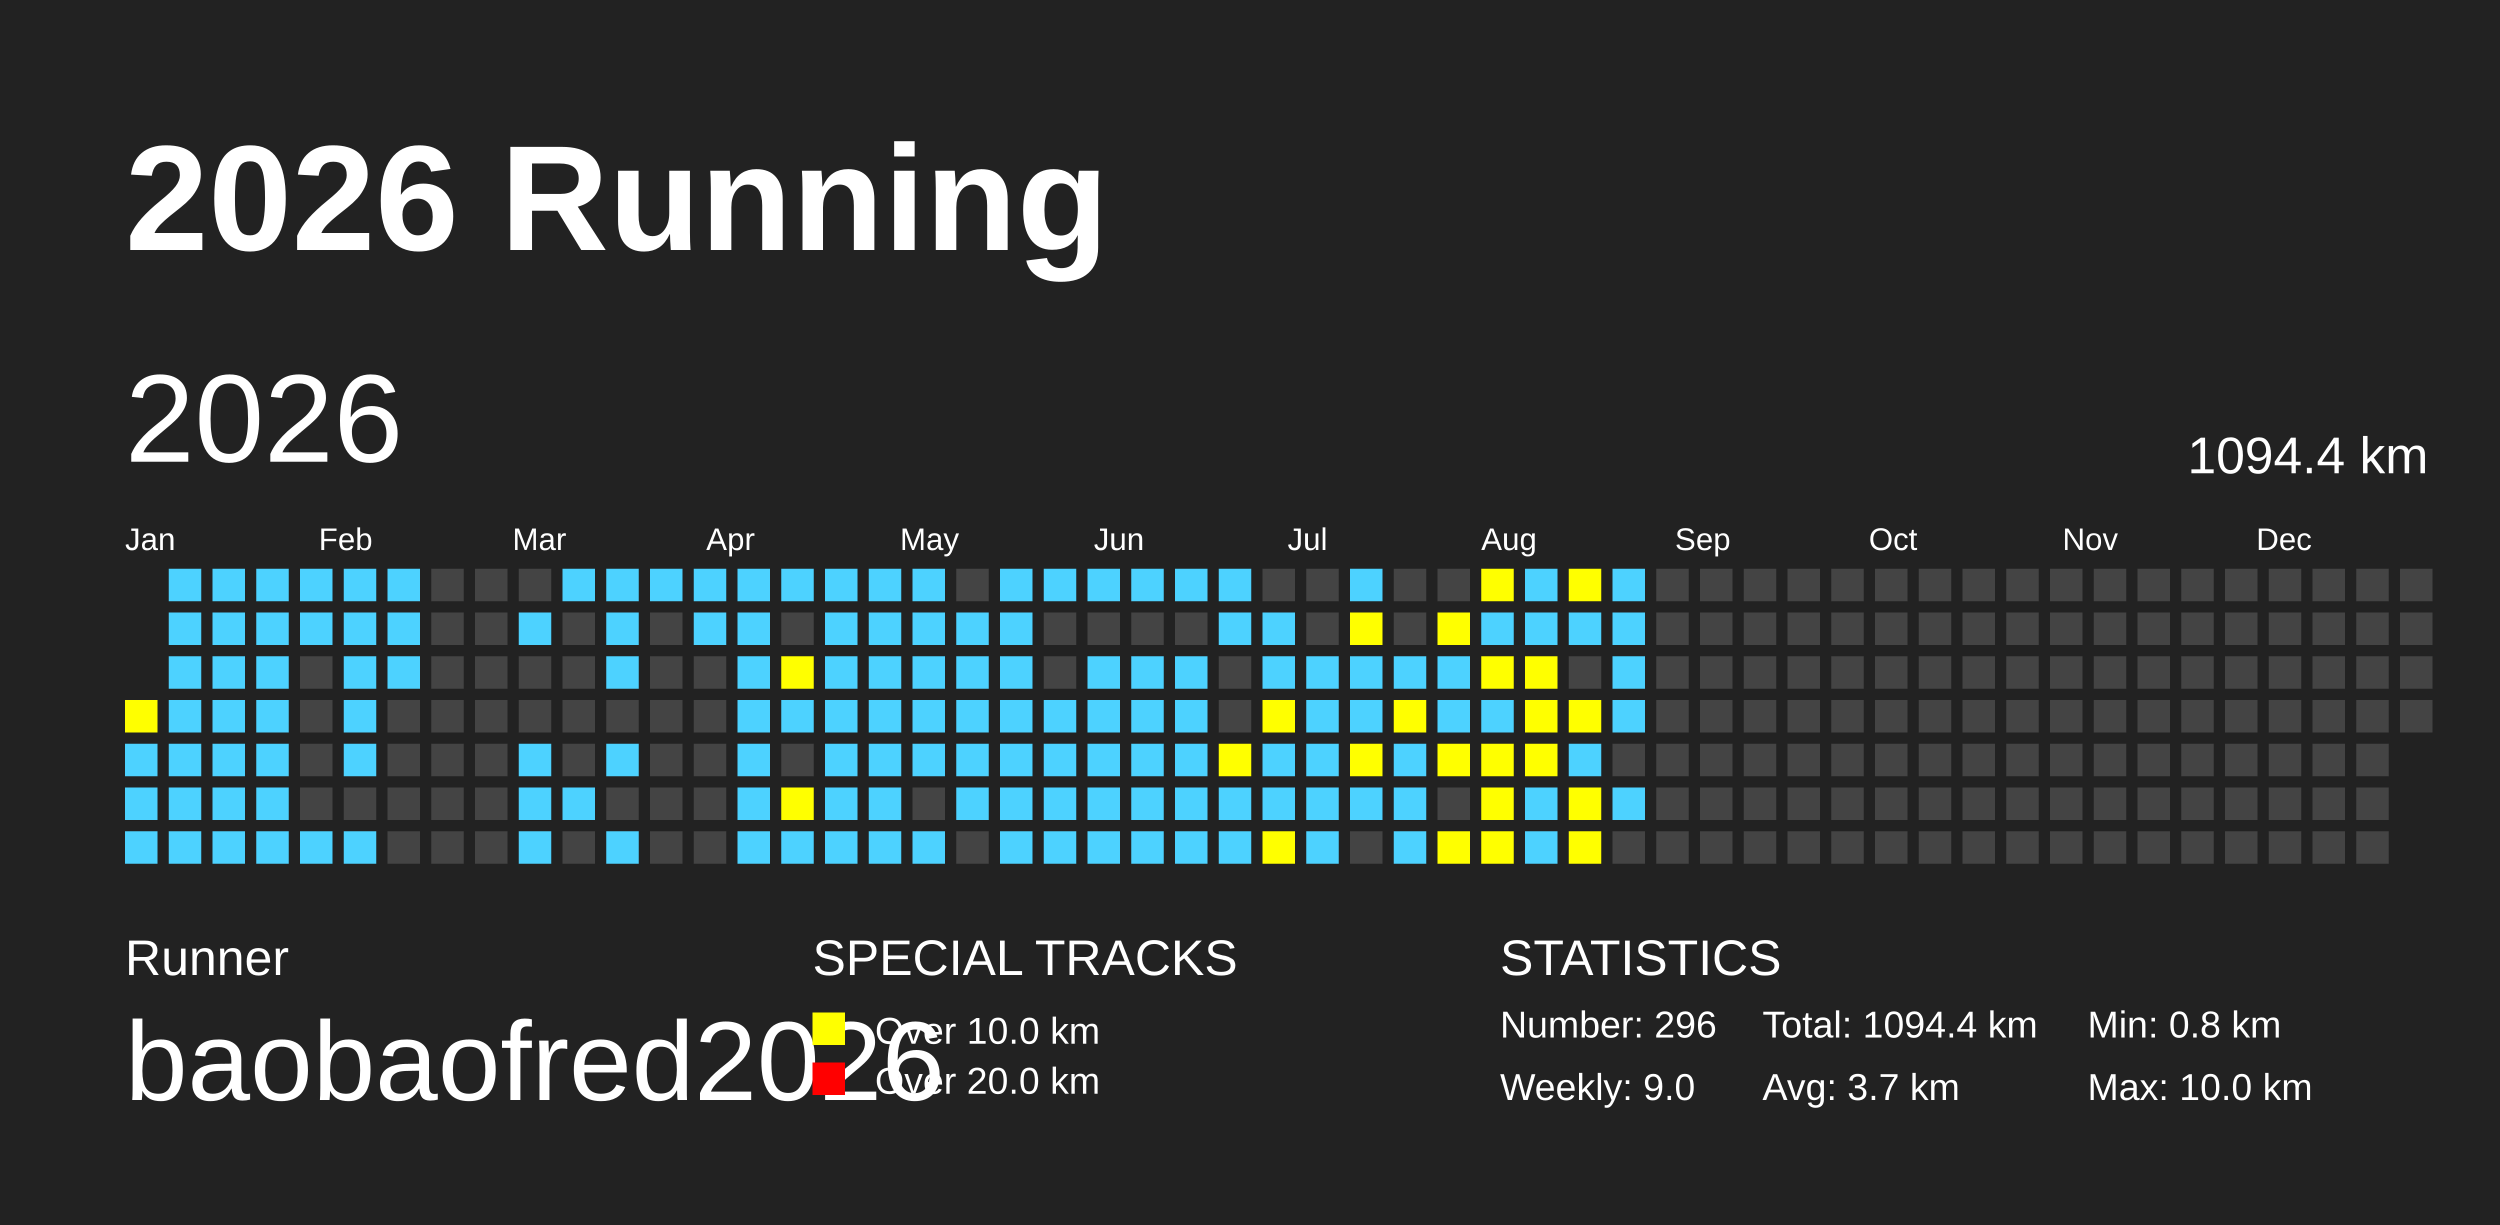
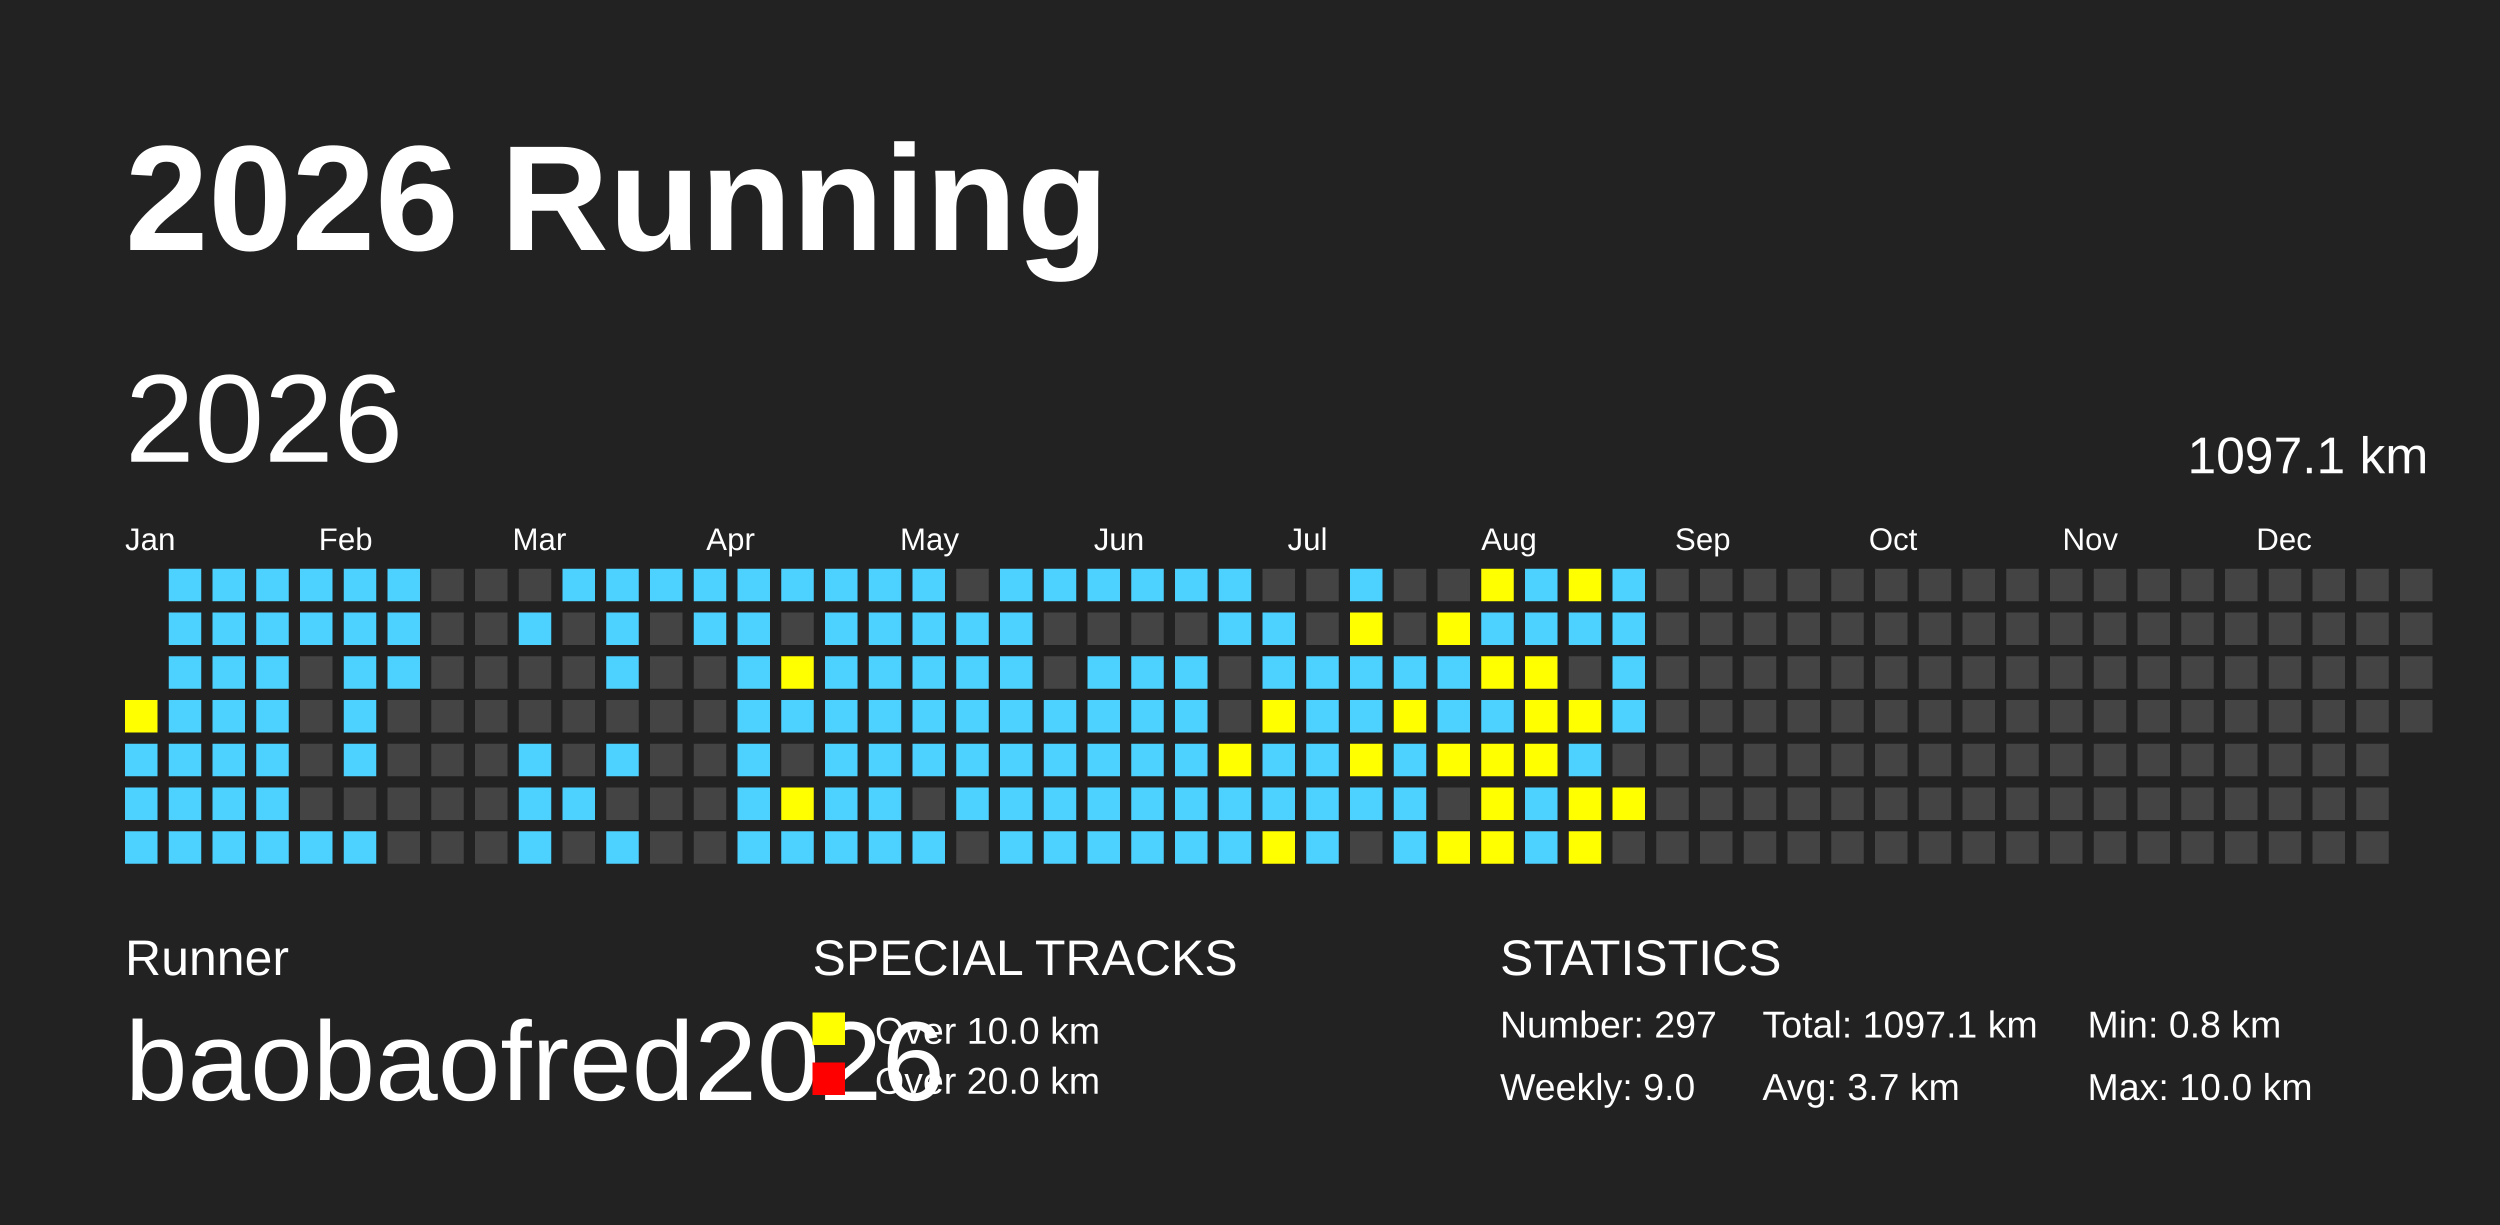
<svg xmlns="http://www.w3.org/2000/svg" baseProfile="full" height="98mm" version="1.1" viewBox="0,0,200,98" width="200mm">
  <defs />
  <rect fill="#222222" height="98" width="200" x="0" y="0" />
  <text fill="#FFFFFF" style="font-size:12px; font-family:Arial; font-weight:bold;" x="10" y="20">2026 Running</text>
  <text fill="#FFFFFF" style="font-size:4px; font-family:Arial" x="10" y="78">Runner</text>
  <text fill="#FFFFFF" style="font-size:9px; font-family:Arial" x="10" y="88">baobaofred2026</text>
  <text fill="#FFFFFF" style="font-size:4px; font-family:Arial" x="65" y="78">SPECIAL TRACKS</text>
  <rect fill="yellow" height="2.6" width="2.6" x="65" y="81" />
  <text fill="#FFFFFF" style="font-size:3px; font-family:Arial" x="70" y="83.5">Over 10.0 km</text>
  <rect fill="red" height="2.6" width="2.6" x="65" y="85" />
  <text fill="#FFFFFF" style="font-size:3px; font-family:Arial" x="70" y="87.5">Over 20.0 km</text>
  <text fill="#FFFFFF" style="font-size:4px; font-family:Arial" x="120" y="78">STATISTICS</text>
-   <text fill="#FFFFFF" style="font-size:3px; font-family:Arial" x="120" y="83">Number: 296</text>
+   <text fill="#FFFFFF" style="font-size:3px; font-family:Arial" x="120" y="83">Number: 297</text>
  <text fill="#FFFFFF" style="font-size:3px; font-family:Arial" x="120" y="88">Weekly: 9.0</text>
-   <text fill="#FFFFFF" style="font-size:3px; font-family:Arial" x="141" y="83">Total: 1094.4 km</text>
+   <text fill="#FFFFFF" style="font-size:3px; font-family:Arial" x="141" y="83">Total: 1097.1 km</text>
  <text fill="#FFFFFF" style="font-size:3px; font-family:Arial" x="141" y="88">Avg: 3.7 km</text>
  <text fill="#FFFFFF" style="font-size:3px; font-family:Arial" x="167" y="83">Min: 0.8 km</text>
  <text fill="#FFFFFF" style="font-size:3px; font-family:Arial" x="167" y="88">Max: 10.0 km</text>
  <text dominant-baseline="hanging" fill="#FFFFFF" style="font-size:10.0px; font-family:Arial;" x="10" y="30">2026</text>
-   <text dominant-baseline="hanging" fill="#FFFFFF" style="font-size:4.125px; font-family:Arial;" x="175" y="35">1094.4 km</text>
+   <text dominant-baseline="hanging" fill="#FFFFFF" style="font-size:4.125px; font-family:Arial;" x="175" y="35">1097.1 km</text>
  <text fill="#FFFFFF" style="font-size:2.5px; font-family:Arial" x="10.0" y="44">Jan</text>
  <text fill="#FFFFFF" style="font-size:2.5px; font-family:Arial" x="25.5" y="44">Feb</text>
  <text fill="#FFFFFF" style="font-size:2.5px; font-family:Arial" x="41.0" y="44">Mar</text>
  <text fill="#FFFFFF" style="font-size:2.5px; font-family:Arial" x="56.5" y="44">Apr</text>
  <text fill="#FFFFFF" style="font-size:2.5px; font-family:Arial" x="72.0" y="44">May</text>
  <text fill="#FFFFFF" style="font-size:2.5px; font-family:Arial" x="87.5" y="44">Jun</text>
  <text fill="#FFFFFF" style="font-size:2.5px; font-family:Arial" x="103.0" y="44">Jul</text>
  <text fill="#FFFFFF" style="font-size:2.5px; font-family:Arial" x="118.5" y="44">Aug</text>
  <text fill="#FFFFFF" style="font-size:2.5px; font-family:Arial" x="134.0" y="44">Sep</text>
  <text fill="#FFFFFF" style="font-size:2.5px; font-family:Arial" x="149.5" y="44">Oct</text>
  <text fill="#FFFFFF" style="font-size:2.5px; font-family:Arial" x="165.0" y="44">Nov</text>
  <text fill="#FFFFFF" style="font-size:2.5px; font-family:Arial" x="180.5" y="44">Dec</text>
  <rect fill="yellow" height="2.6" width="2.6" x="10.0" y="56.0" />
  <rect fill="#4DD2FF" height="2.6" width="2.6" x="10.0" y="59.5" />
  <rect fill="#4DD2FF" height="2.6" width="2.6" x="10.0" y="63.0" />
  <rect fill="#4DD2FF" height="2.6" width="2.6" x="10.0" y="66.5" />
  <rect fill="#4DD2FF" height="2.6" width="2.6" x="13.5" y="45.5" />
  <rect fill="#4DD2FF" height="2.6" width="2.6" x="13.5" y="49.0" />
  <rect fill="#4DD2FF" height="2.6" width="2.6" x="13.5" y="52.5" />
  <rect fill="#4DD2FF" height="2.6" width="2.6" x="13.5" y="56.0" />
  <rect fill="#4DD2FF" height="2.6" width="2.6" x="13.5" y="59.5" />
  <rect fill="#4DD2FF" height="2.6" width="2.6" x="13.5" y="63.0" />
  <rect fill="#4DD2FF" height="2.6" width="2.6" x="13.5" y="66.5" />
  <rect fill="#4DD2FF" height="2.6" width="2.6" x="17.0" y="45.5" />
  <rect fill="#4DD2FF" height="2.6" width="2.6" x="17.0" y="49.0" />
  <rect fill="#4DD2FF" height="2.6" width="2.6" x="17.0" y="52.5" />
  <rect fill="#4DD2FF" height="2.6" width="2.6" x="17.0" y="56.0" />
  <rect fill="#4DD2FF" height="2.6" width="2.6" x="17.0" y="59.5" />
  <rect fill="#4DD2FF" height="2.6" width="2.6" x="17.0" y="63.0" />
  <rect fill="#4DD2FF" height="2.6" width="2.6" x="17.0" y="66.5" />
  <rect fill="#4DD2FF" height="2.6" width="2.6" x="20.5" y="45.5" />
  <rect fill="#4DD2FF" height="2.6" width="2.6" x="20.5" y="49.0" />
  <rect fill="#4DD2FF" height="2.6" width="2.6" x="20.5" y="52.5" />
  <rect fill="#4DD2FF" height="2.6" width="2.6" x="20.5" y="56.0" />
  <rect fill="#4DD2FF" height="2.6" width="2.6" x="20.5" y="59.5" />
  <rect fill="#4DD2FF" height="2.6" width="2.6" x="20.5" y="63.0" />
  <rect fill="#4DD2FF" height="2.6" width="2.6" x="20.5" y="66.5" />
  <rect fill="#4DD2FF" height="2.6" width="2.6" x="24.0" y="45.5" />
  <rect fill="#4DD2FF" height="2.6" width="2.6" x="24.0" y="49.0" />
  <rect fill="#444444" height="2.6" width="2.6" x="24.0" y="52.5" />
  <rect fill="#444444" height="2.6" width="2.6" x="24.0" y="56.0" />
  <rect fill="#444444" height="2.6" width="2.6" x="24.0" y="59.5" />
  <rect fill="#444444" height="2.6" width="2.6" x="24.0" y="63.0" />
  <rect fill="#4DD2FF" height="2.6" width="2.6" x="24.0" y="66.5" />
  <rect fill="#4DD2FF" height="2.6" width="2.6" x="27.5" y="45.5" />
  <rect fill="#4DD2FF" height="2.6" width="2.6" x="27.5" y="49.0" />
  <rect fill="#4DD2FF" height="2.6" width="2.6" x="27.5" y="52.5" />
  <rect fill="#4DD2FF" height="2.6" width="2.6" x="27.5" y="56.0" />
  <rect fill="#4DD2FF" height="2.6" width="2.6" x="27.5" y="59.5" />
  <rect fill="#444444" height="2.6" width="2.6" x="27.5" y="63.0" />
  <rect fill="#4DD2FF" height="2.6" width="2.6" x="27.5" y="66.5" />
  <rect fill="#4DD2FF" height="2.6" width="2.6" x="31.0" y="45.5" />
  <rect fill="#4DD2FF" height="2.6" width="2.6" x="31.0" y="49.0" />
  <rect fill="#4DD2FF" height="2.6" width="2.6" x="31.0" y="52.5" />
  <rect fill="#444444" height="2.6" width="2.6" x="31.0" y="56.0" />
  <rect fill="#444444" height="2.6" width="2.6" x="31.0" y="59.5" />
  <rect fill="#444444" height="2.6" width="2.6" x="31.0" y="63.0" />
  <rect fill="#444444" height="2.6" width="2.6" x="31.0" y="66.5" />
  <rect fill="#444444" height="2.6" width="2.6" x="34.5" y="45.5" />
  <rect fill="#444444" height="2.6" width="2.6" x="34.5" y="49.0" />
  <rect fill="#444444" height="2.6" width="2.6" x="34.5" y="52.5" />
  <rect fill="#444444" height="2.6" width="2.6" x="34.5" y="56.0" />
  <rect fill="#444444" height="2.6" width="2.6" x="34.5" y="59.5" />
  <rect fill="#444444" height="2.6" width="2.6" x="34.5" y="63.0" />
  <rect fill="#444444" height="2.6" width="2.6" x="34.5" y="66.5" />
  <rect fill="#444444" height="2.6" width="2.6" x="38.0" y="45.5" />
  <rect fill="#444444" height="2.6" width="2.6" x="38.0" y="49.0" />
  <rect fill="#444444" height="2.6" width="2.6" x="38.0" y="52.5" />
  <rect fill="#444444" height="2.6" width="2.6" x="38.0" y="56.0" />
  <rect fill="#444444" height="2.6" width="2.6" x="38.0" y="59.5" />
  <rect fill="#444444" height="2.6" width="2.6" x="38.0" y="63.0" />
  <rect fill="#444444" height="2.6" width="2.6" x="38.0" y="66.5" />
  <rect fill="#444444" height="2.6" width="2.6" x="41.5" y="45.5" />
  <rect fill="#4DD2FF" height="2.6" width="2.6" x="41.5" y="49.0" />
  <rect fill="#444444" height="2.6" width="2.6" x="41.5" y="52.5" />
  <rect fill="#444444" height="2.6" width="2.6" x="41.5" y="56.0" />
  <rect fill="#4DD2FF" height="2.6" width="2.6" x="41.5" y="59.5" />
  <rect fill="#4DD2FF" height="2.6" width="2.6" x="41.5" y="63.0" />
  <rect fill="#4DD2FF" height="2.6" width="2.6" x="41.5" y="66.5" />
  <rect fill="#4DD2FF" height="2.6" width="2.6" x="45.0" y="45.5" />
  <rect fill="#444444" height="2.6" width="2.6" x="45.0" y="49.0" />
  <rect fill="#444444" height="2.6" width="2.6" x="45.0" y="52.5" />
  <rect fill="#444444" height="2.6" width="2.6" x="45.0" y="56.0" />
  <rect fill="#444444" height="2.6" width="2.6" x="45.0" y="59.5" />
  <rect fill="#4DD2FF" height="2.6" width="2.6" x="45.0" y="63.0" />
  <rect fill="#444444" height="2.6" width="2.6" x="45.0" y="66.5" />
  <rect fill="#4DD2FF" height="2.6" width="2.6" x="48.5" y="45.5" />
  <rect fill="#4DD2FF" height="2.6" width="2.6" x="48.5" y="49.0" />
  <rect fill="#4DD2FF" height="2.6" width="2.6" x="48.5" y="52.5" />
  <rect fill="#444444" height="2.6" width="2.6" x="48.5" y="56.0" />
  <rect fill="#4DD2FF" height="2.6" width="2.6" x="48.5" y="59.5" />
  <rect fill="#444444" height="2.6" width="2.6" x="48.5" y="63.0" />
  <rect fill="#4DD2FF" height="2.6" width="2.6" x="48.5" y="66.5" />
  <rect fill="#4DD2FF" height="2.6" width="2.6" x="52.0" y="45.5" />
  <rect fill="#444444" height="2.6" width="2.6" x="52.0" y="49.0" />
  <rect fill="#444444" height="2.6" width="2.6" x="52.0" y="52.5" />
  <rect fill="#444444" height="2.6" width="2.6" x="52.0" y="56.0" />
  <rect fill="#444444" height="2.6" width="2.6" x="52.0" y="59.5" />
  <rect fill="#444444" height="2.6" width="2.6" x="52.0" y="63.0" />
  <rect fill="#444444" height="2.6" width="2.6" x="52.0" y="66.5" />
  <rect fill="#4DD2FF" height="2.6" width="2.6" x="55.5" y="45.5" />
  <rect fill="#4DD2FF" height="2.6" width="2.6" x="55.5" y="49.0" />
  <rect fill="#444444" height="2.6" width="2.6" x="55.5" y="52.5" />
  <rect fill="#444444" height="2.6" width="2.6" x="55.5" y="56.0" />
  <rect fill="#444444" height="2.6" width="2.6" x="55.5" y="59.5" />
  <rect fill="#444444" height="2.6" width="2.6" x="55.5" y="63.0" />
  <rect fill="#444444" height="2.6" width="2.6" x="55.5" y="66.5" />
  <rect fill="#4DD2FF" height="2.6" width="2.6" x="59.0" y="45.5" />
  <rect fill="#4DD2FF" height="2.6" width="2.6" x="59.0" y="49.0" />
  <rect fill="#4DD2FF" height="2.6" width="2.6" x="59.0" y="52.5" />
  <rect fill="#4DD2FF" height="2.6" width="2.6" x="59.0" y="56.0" />
  <rect fill="#4DD2FF" height="2.6" width="2.6" x="59.0" y="59.5" />
  <rect fill="#4DD2FF" height="2.6" width="2.6" x="59.0" y="63.0" />
  <rect fill="#4DD2FF" height="2.6" width="2.6" x="59.0" y="66.5" />
  <rect fill="#4DD2FF" height="2.6" width="2.6" x="62.5" y="45.5" />
  <rect fill="#444444" height="2.6" width="2.6" x="62.5" y="49.0" />
  <rect fill="yellow" height="2.6" width="2.6" x="62.5" y="52.5" />
  <rect fill="#4DD2FF" height="2.6" width="2.6" x="62.5" y="56.0" />
  <rect fill="#444444" height="2.6" width="2.6" x="62.5" y="59.5" />
  <rect fill="yellow" height="2.6" width="2.6" x="62.5" y="63.0" />
  <rect fill="#4DD2FF" height="2.6" width="2.6" x="62.5" y="66.5" />
  <rect fill="#4DD2FF" height="2.6" width="2.6" x="66.0" y="45.5" />
  <rect fill="#4DD2FF" height="2.6" width="2.6" x="66.0" y="49.0" />
  <rect fill="#4DD2FF" height="2.6" width="2.6" x="66.0" y="52.5" />
  <rect fill="#4DD2FF" height="2.6" width="2.6" x="66.0" y="56.0" />
  <rect fill="#4DD2FF" height="2.6" width="2.6" x="66.0" y="59.5" />
  <rect fill="#4DD2FF" height="2.6" width="2.6" x="66.0" y="63.0" />
  <rect fill="#4DD2FF" height="2.6" width="2.6" x="66.0" y="66.5" />
  <rect fill="#4DD2FF" height="2.6" width="2.6" x="69.5" y="45.5" />
  <rect fill="#4DD2FF" height="2.6" width="2.6" x="69.5" y="49.0" />
  <rect fill="#4DD2FF" height="2.6" width="2.6" x="69.5" y="52.5" />
  <rect fill="#4DD2FF" height="2.6" width="2.6" x="69.5" y="56.0" />
  <rect fill="#4DD2FF" height="2.6" width="2.6" x="69.5" y="59.5" />
  <rect fill="#4DD2FF" height="2.6" width="2.6" x="69.5" y="63.0" />
  <rect fill="#4DD2FF" height="2.6" width="2.6" x="69.5" y="66.5" />
  <rect fill="#4DD2FF" height="2.6" width="2.6" x="73.0" y="45.5" />
  <rect fill="#4DD2FF" height="2.6" width="2.6" x="73.0" y="49.0" />
  <rect fill="#4DD2FF" height="2.6" width="2.6" x="73.0" y="52.5" />
  <rect fill="#4DD2FF" height="2.6" width="2.6" x="73.0" y="56.0" />
  <rect fill="#4DD2FF" height="2.6" width="2.6" x="73.0" y="59.5" />
  <rect fill="#444444" height="2.6" width="2.6" x="73.0" y="63.0" />
  <rect fill="#4DD2FF" height="2.6" width="2.6" x="73.0" y="66.5" />
  <rect fill="#444444" height="2.6" width="2.6" x="76.5" y="45.5" />
  <rect fill="#4DD2FF" height="2.6" width="2.6" x="76.5" y="49.0" />
  <rect fill="#4DD2FF" height="2.6" width="2.6" x="76.5" y="52.5" />
  <rect fill="#4DD2FF" height="2.6" width="2.6" x="76.5" y="56.0" />
  <rect fill="#4DD2FF" height="2.6" width="2.6" x="76.5" y="59.5" />
  <rect fill="#4DD2FF" height="2.6" width="2.6" x="76.5" y="63.0" />
  <rect fill="#444444" height="2.6" width="2.6" x="76.5" y="66.5" />
  <rect fill="#4DD2FF" height="2.6" width="2.6" x="80.0" y="45.5" />
  <rect fill="#4DD2FF" height="2.6" width="2.6" x="80.0" y="49.0" />
  <rect fill="#4DD2FF" height="2.6" width="2.6" x="80.0" y="52.5" />
  <rect fill="#4DD2FF" height="2.6" width="2.6" x="80.0" y="56.0" />
  <rect fill="#4DD2FF" height="2.6" width="2.6" x="80.0" y="59.5" />
  <rect fill="#4DD2FF" height="2.6" width="2.6" x="80.0" y="63.0" />
  <rect fill="#4DD2FF" height="2.6" width="2.6" x="80.0" y="66.5" />
  <rect fill="#4DD2FF" height="2.6" width="2.6" x="83.5" y="45.5" />
  <rect fill="#444444" height="2.6" width="2.6" x="83.5" y="49.0" />
  <rect fill="#444444" height="2.6" width="2.6" x="83.5" y="52.5" />
  <rect fill="#4DD2FF" height="2.6" width="2.6" x="83.5" y="56.0" />
  <rect fill="#4DD2FF" height="2.6" width="2.6" x="83.5" y="59.5" />
  <rect fill="#4DD2FF" height="2.6" width="2.6" x="83.5" y="63.0" />
  <rect fill="#4DD2FF" height="2.6" width="2.6" x="83.5" y="66.5" />
  <rect fill="#4DD2FF" height="2.6" width="2.6" x="87.0" y="45.5" />
  <rect fill="#444444" height="2.6" width="2.6" x="87.0" y="49.0" />
  <rect fill="#4DD2FF" height="2.6" width="2.6" x="87.0" y="52.5" />
  <rect fill="#4DD2FF" height="2.6" width="2.6" x="87.0" y="56.0" />
  <rect fill="#4DD2FF" height="2.6" width="2.6" x="87.0" y="59.5" />
  <rect fill="#4DD2FF" height="2.6" width="2.6" x="87.0" y="63.0" />
  <rect fill="#4DD2FF" height="2.6" width="2.6" x="87.0" y="66.5" />
  <rect fill="#4DD2FF" height="2.6" width="2.6" x="90.5" y="45.5" />
  <rect fill="#444444" height="2.6" width="2.6" x="90.5" y="49.0" />
  <rect fill="#4DD2FF" height="2.6" width="2.6" x="90.5" y="52.5" />
  <rect fill="#4DD2FF" height="2.6" width="2.6" x="90.5" y="56.0" />
  <rect fill="#4DD2FF" height="2.6" width="2.6" x="90.5" y="59.5" />
  <rect fill="#4DD2FF" height="2.6" width="2.6" x="90.5" y="63.0" />
  <rect fill="#4DD2FF" height="2.6" width="2.6" x="90.5" y="66.5" />
  <rect fill="#4DD2FF" height="2.6" width="2.6" x="94.0" y="45.5" />
  <rect fill="#444444" height="2.6" width="2.6" x="94.0" y="49.0" />
  <rect fill="#4DD2FF" height="2.6" width="2.6" x="94.0" y="52.5" />
  <rect fill="#4DD2FF" height="2.6" width="2.6" x="94.0" y="56.0" />
  <rect fill="#4DD2FF" height="2.6" width="2.6" x="94.0" y="59.5" />
  <rect fill="#4DD2FF" height="2.6" width="2.6" x="94.0" y="63.0" />
  <rect fill="#4DD2FF" height="2.6" width="2.6" x="94.0" y="66.5" />
  <rect fill="#4DD2FF" height="2.6" width="2.6" x="97.5" y="45.5" />
  <rect fill="#4DD2FF" height="2.6" width="2.6" x="97.5" y="49.0" />
  <rect fill="#444444" height="2.6" width="2.6" x="97.5" y="52.5" />
  <rect fill="#444444" height="2.6" width="2.6" x="97.5" y="56.0" />
  <rect fill="yellow" height="2.6" width="2.6" x="97.5" y="59.5" />
  <rect fill="#4DD2FF" height="2.6" width="2.6" x="97.5" y="63.0" />
  <rect fill="#4DD2FF" height="2.6" width="2.6" x="97.5" y="66.5" />
  <rect fill="#444444" height="2.6" width="2.6" x="101.0" y="45.5" />
  <rect fill="#4DD2FF" height="2.6" width="2.6" x="101.0" y="49.0" />
  <rect fill="#4DD2FF" height="2.6" width="2.6" x="101.0" y="52.5" />
  <rect fill="yellow" height="2.6" width="2.6" x="101.0" y="56.0" />
  <rect fill="#4DD2FF" height="2.6" width="2.6" x="101.0" y="59.5" />
  <rect fill="#4DD2FF" height="2.6" width="2.6" x="101.0" y="63.0" />
  <rect fill="yellow" height="2.6" width="2.6" x="101.0" y="66.5" />
  <rect fill="#444444" height="2.6" width="2.6" x="104.5" y="45.5" />
  <rect fill="#444444" height="2.6" width="2.6" x="104.5" y="49.0" />
  <rect fill="#4DD2FF" height="2.6" width="2.6" x="104.5" y="52.5" />
  <rect fill="#4DD2FF" height="2.6" width="2.6" x="104.5" y="56.0" />
  <rect fill="#4DD2FF" height="2.6" width="2.6" x="104.5" y="59.5" />
  <rect fill="#4DD2FF" height="2.6" width="2.6" x="104.5" y="63.0" />
  <rect fill="#4DD2FF" height="2.6" width="2.6" x="104.5" y="66.5" />
  <rect fill="#4DD2FF" height="2.6" width="2.6" x="108.0" y="45.5" />
  <rect fill="yellow" height="2.6" width="2.6" x="108.0" y="49.0" />
  <rect fill="#4DD2FF" height="2.6" width="2.6" x="108.0" y="52.5" />
  <rect fill="#4DD2FF" height="2.6" width="2.6" x="108.0" y="56.0" />
  <rect fill="yellow" height="2.6" width="2.6" x="108.0" y="59.5" />
  <rect fill="#4DD2FF" height="2.6" width="2.6" x="108.0" y="63.0" />
  <rect fill="#444444" height="2.6" width="2.6" x="108.0" y="66.5" />
  <rect fill="#444444" height="2.6" width="2.6" x="111.5" y="45.5" />
  <rect fill="#444444" height="2.6" width="2.6" x="111.5" y="49.0" />
  <rect fill="#4DD2FF" height="2.6" width="2.6" x="111.5" y="52.5" />
  <rect fill="yellow" height="2.6" width="2.6" x="111.5" y="56.0" />
  <rect fill="#4DD2FF" height="2.6" width="2.6" x="111.5" y="59.5" />
  <rect fill="#4DD2FF" height="2.6" width="2.6" x="111.5" y="63.0" />
  <rect fill="#4DD2FF" height="2.6" width="2.6" x="111.5" y="66.5" />
  <rect fill="#444444" height="2.6" width="2.6" x="115.0" y="45.5" />
  <rect fill="yellow" height="2.6" width="2.6" x="115.0" y="49.0" />
  <rect fill="#4DD2FF" height="2.6" width="2.6" x="115.0" y="52.5" />
  <rect fill="#4DD2FF" height="2.6" width="2.6" x="115.0" y="56.0" />
  <rect fill="yellow" height="2.6" width="2.6" x="115.0" y="59.5" />
  <rect fill="#444444" height="2.6" width="2.6" x="115.0" y="63.0" />
  <rect fill="yellow" height="2.6" width="2.6" x="115.0" y="66.5" />
  <rect fill="yellow" height="2.6" width="2.6" x="118.5" y="45.5" />
  <rect fill="#4DD2FF" height="2.6" width="2.6" x="118.5" y="49.0" />
  <rect fill="yellow" height="2.6" width="2.6" x="118.5" y="52.5" />
  <rect fill="#4DD2FF" height="2.6" width="2.6" x="118.5" y="56.0" />
  <rect fill="yellow" height="2.6" width="2.6" x="118.5" y="59.5" />
  <rect fill="yellow" height="2.6" width="2.6" x="118.5" y="63.0" />
  <rect fill="yellow" height="2.6" width="2.6" x="118.5" y="66.5" />
  <rect fill="#4DD2FF" height="2.6" width="2.6" x="122.0" y="45.5" />
  <rect fill="#4DD2FF" height="2.6" width="2.6" x="122.0" y="49.0" />
  <rect fill="yellow" height="2.6" width="2.6" x="122.0" y="52.5" />
  <rect fill="yellow" height="2.6" width="2.6" x="122.0" y="56.0" />
  <rect fill="yellow" height="2.6" width="2.6" x="122.0" y="59.5" />
  <rect fill="#4DD2FF" height="2.6" width="2.6" x="122.0" y="63.0" />
  <rect fill="#4DD2FF" height="2.6" width="2.6" x="122.0" y="66.5" />
  <rect fill="yellow" height="2.6" width="2.6" x="125.5" y="45.5" />
  <rect fill="#4DD2FF" height="2.6" width="2.6" x="125.5" y="49.0" />
  <rect fill="#444444" height="2.6" width="2.6" x="125.5" y="52.5" />
  <rect fill="yellow" height="2.6" width="2.6" x="125.5" y="56.0" />
  <rect fill="#4DD2FF" height="2.6" width="2.6" x="125.5" y="59.5" />
  <rect fill="yellow" height="2.6" width="2.6" x="125.5" y="63.0" />
  <rect fill="yellow" height="2.6" width="2.6" x="125.5" y="66.5" />
  <rect fill="#4DD2FF" height="2.6" width="2.6" x="129.0" y="45.5" />
  <rect fill="#4DD2FF" height="2.6" width="2.6" x="129.0" y="49.0" />
  <rect fill="#4DD2FF" height="2.6" width="2.6" x="129.0" y="52.5" />
  <rect fill="#4DD2FF" height="2.6" width="2.6" x="129.0" y="56.0" />
  <rect fill="#444444" height="2.6" width="2.6" x="129.0" y="59.5" />
-   <rect fill="#4DD2FF" height="2.6" width="2.6" x="129.0" y="63.0" />
+   <rect fill="yellow" height="2.6" width="2.6" x="129.0" y="63.0" />
  <rect fill="#444444" height="2.6" width="2.6" x="129.0" y="66.5" />
  <rect fill="#444444" height="2.6" width="2.6" x="132.5" y="45.5" />
  <rect fill="#444444" height="2.6" width="2.6" x="132.5" y="49.0" />
  <rect fill="#444444" height="2.6" width="2.6" x="132.5" y="52.5" />
  <rect fill="#444444" height="2.6" width="2.6" x="132.5" y="56.0" />
  <rect fill="#444444" height="2.6" width="2.6" x="132.5" y="59.5" />
  <rect fill="#444444" height="2.6" width="2.6" x="132.5" y="63.0" />
  <rect fill="#444444" height="2.6" width="2.6" x="132.5" y="66.5" />
  <rect fill="#444444" height="2.6" width="2.6" x="136.0" y="45.5" />
  <rect fill="#444444" height="2.6" width="2.6" x="136.0" y="49.0" />
  <rect fill="#444444" height="2.6" width="2.6" x="136.0" y="52.5" />
  <rect fill="#444444" height="2.6" width="2.6" x="136.0" y="56.0" />
  <rect fill="#444444" height="2.6" width="2.6" x="136.0" y="59.5" />
  <rect fill="#444444" height="2.6" width="2.6" x="136.0" y="63.0" />
  <rect fill="#444444" height="2.6" width="2.6" x="136.0" y="66.5" />
  <rect fill="#444444" height="2.6" width="2.6" x="139.5" y="45.5" />
  <rect fill="#444444" height="2.6" width="2.6" x="139.5" y="49.0" />
  <rect fill="#444444" height="2.6" width="2.6" x="139.5" y="52.5" />
  <rect fill="#444444" height="2.6" width="2.6" x="139.5" y="56.0" />
  <rect fill="#444444" height="2.6" width="2.6" x="139.5" y="59.5" />
  <rect fill="#444444" height="2.6" width="2.6" x="139.5" y="63.0" />
  <rect fill="#444444" height="2.6" width="2.6" x="139.5" y="66.5" />
  <rect fill="#444444" height="2.6" width="2.6" x="143.0" y="45.5" />
  <rect fill="#444444" height="2.6" width="2.6" x="143.0" y="49.0" />
  <rect fill="#444444" height="2.6" width="2.6" x="143.0" y="52.5" />
  <rect fill="#444444" height="2.6" width="2.6" x="143.0" y="56.0" />
  <rect fill="#444444" height="2.6" width="2.6" x="143.0" y="59.5" />
  <rect fill="#444444" height="2.6" width="2.6" x="143.0" y="63.0" />
  <rect fill="#444444" height="2.6" width="2.6" x="143.0" y="66.5" />
  <rect fill="#444444" height="2.6" width="2.6" x="146.5" y="45.5" />
  <rect fill="#444444" height="2.6" width="2.6" x="146.5" y="49.0" />
  <rect fill="#444444" height="2.6" width="2.6" x="146.5" y="52.5" />
  <rect fill="#444444" height="2.6" width="2.6" x="146.5" y="56.0" />
  <rect fill="#444444" height="2.6" width="2.6" x="146.5" y="59.5" />
  <rect fill="#444444" height="2.6" width="2.6" x="146.5" y="63.0" />
  <rect fill="#444444" height="2.6" width="2.6" x="146.5" y="66.5" />
  <rect fill="#444444" height="2.6" width="2.6" x="150.0" y="45.5" />
  <rect fill="#444444" height="2.6" width="2.6" x="150.0" y="49.0" />
  <rect fill="#444444" height="2.6" width="2.6" x="150.0" y="52.5" />
  <rect fill="#444444" height="2.6" width="2.6" x="150.0" y="56.0" />
  <rect fill="#444444" height="2.6" width="2.6" x="150.0" y="59.5" />
  <rect fill="#444444" height="2.6" width="2.6" x="150.0" y="63.0" />
  <rect fill="#444444" height="2.6" width="2.6" x="150.0" y="66.5" />
  <rect fill="#444444" height="2.6" width="2.6" x="153.5" y="45.5" />
  <rect fill="#444444" height="2.6" width="2.6" x="153.5" y="49.0" />
  <rect fill="#444444" height="2.6" width="2.6" x="153.5" y="52.5" />
  <rect fill="#444444" height="2.6" width="2.6" x="153.5" y="56.0" />
  <rect fill="#444444" height="2.6" width="2.6" x="153.5" y="59.5" />
  <rect fill="#444444" height="2.6" width="2.6" x="153.5" y="63.0" />
  <rect fill="#444444" height="2.6" width="2.6" x="153.5" y="66.5" />
  <rect fill="#444444" height="2.6" width="2.6" x="157.0" y="45.5" />
  <rect fill="#444444" height="2.6" width="2.6" x="157.0" y="49.0" />
  <rect fill="#444444" height="2.6" width="2.6" x="157.0" y="52.5" />
  <rect fill="#444444" height="2.6" width="2.6" x="157.0" y="56.0" />
  <rect fill="#444444" height="2.6" width="2.6" x="157.0" y="59.5" />
  <rect fill="#444444" height="2.6" width="2.6" x="157.0" y="63.0" />
  <rect fill="#444444" height="2.6" width="2.6" x="157.0" y="66.5" />
  <rect fill="#444444" height="2.6" width="2.6" x="160.5" y="45.5" />
  <rect fill="#444444" height="2.6" width="2.6" x="160.5" y="49.0" />
  <rect fill="#444444" height="2.6" width="2.6" x="160.5" y="52.5" />
  <rect fill="#444444" height="2.6" width="2.6" x="160.5" y="56.0" />
  <rect fill="#444444" height="2.6" width="2.6" x="160.5" y="59.5" />
  <rect fill="#444444" height="2.6" width="2.6" x="160.5" y="63.0" />
  <rect fill="#444444" height="2.6" width="2.6" x="160.5" y="66.5" />
  <rect fill="#444444" height="2.6" width="2.6" x="164.0" y="45.5" />
  <rect fill="#444444" height="2.6" width="2.6" x="164.0" y="49.0" />
  <rect fill="#444444" height="2.6" width="2.6" x="164.0" y="52.5" />
  <rect fill="#444444" height="2.6" width="2.6" x="164.0" y="56.0" />
  <rect fill="#444444" height="2.6" width="2.6" x="164.0" y="59.5" />
  <rect fill="#444444" height="2.6" width="2.6" x="164.0" y="63.0" />
  <rect fill="#444444" height="2.6" width="2.6" x="164.0" y="66.5" />
  <rect fill="#444444" height="2.6" width="2.6" x="167.5" y="45.5" />
  <rect fill="#444444" height="2.6" width="2.6" x="167.5" y="49.0" />
  <rect fill="#444444" height="2.6" width="2.6" x="167.5" y="52.5" />
  <rect fill="#444444" height="2.6" width="2.6" x="167.5" y="56.0" />
  <rect fill="#444444" height="2.6" width="2.6" x="167.5" y="59.5" />
  <rect fill="#444444" height="2.6" width="2.6" x="167.5" y="63.0" />
  <rect fill="#444444" height="2.6" width="2.6" x="167.5" y="66.5" />
  <rect fill="#444444" height="2.6" width="2.6" x="171.0" y="45.5" />
  <rect fill="#444444" height="2.6" width="2.6" x="171.0" y="49.0" />
  <rect fill="#444444" height="2.6" width="2.6" x="171.0" y="52.5" />
  <rect fill="#444444" height="2.6" width="2.6" x="171.0" y="56.0" />
  <rect fill="#444444" height="2.6" width="2.6" x="171.0" y="59.5" />
  <rect fill="#444444" height="2.6" width="2.6" x="171.0" y="63.0" />
  <rect fill="#444444" height="2.6" width="2.6" x="171.0" y="66.5" />
  <rect fill="#444444" height="2.6" width="2.6" x="174.5" y="45.5" />
  <rect fill="#444444" height="2.6" width="2.6" x="174.5" y="49.0" />
  <rect fill="#444444" height="2.6" width="2.6" x="174.5" y="52.5" />
  <rect fill="#444444" height="2.6" width="2.6" x="174.5" y="56.0" />
  <rect fill="#444444" height="2.6" width="2.6" x="174.5" y="59.5" />
  <rect fill="#444444" height="2.6" width="2.6" x="174.5" y="63.0" />
  <rect fill="#444444" height="2.6" width="2.6" x="174.5" y="66.5" />
  <rect fill="#444444" height="2.6" width="2.6" x="178.0" y="45.5" />
  <rect fill="#444444" height="2.6" width="2.6" x="178.0" y="49.0" />
  <rect fill="#444444" height="2.6" width="2.6" x="178.0" y="52.5" />
  <rect fill="#444444" height="2.6" width="2.6" x="178.0" y="56.0" />
  <rect fill="#444444" height="2.6" width="2.6" x="178.0" y="59.5" />
  <rect fill="#444444" height="2.6" width="2.6" x="178.0" y="63.0" />
  <rect fill="#444444" height="2.6" width="2.6" x="178.0" y="66.5" />
  <rect fill="#444444" height="2.6" width="2.6" x="181.5" y="45.5" />
  <rect fill="#444444" height="2.6" width="2.6" x="181.5" y="49.0" />
  <rect fill="#444444" height="2.6" width="2.6" x="181.5" y="52.5" />
  <rect fill="#444444" height="2.6" width="2.6" x="181.5" y="56.0" />
  <rect fill="#444444" height="2.6" width="2.6" x="181.5" y="59.5" />
  <rect fill="#444444" height="2.6" width="2.6" x="181.5" y="63.0" />
  <rect fill="#444444" height="2.6" width="2.6" x="181.5" y="66.5" />
  <rect fill="#444444" height="2.6" width="2.6" x="185.0" y="45.5" />
  <rect fill="#444444" height="2.6" width="2.6" x="185.0" y="49.0" />
  <rect fill="#444444" height="2.6" width="2.6" x="185.0" y="52.5" />
  <rect fill="#444444" height="2.6" width="2.6" x="185.0" y="56.0" />
  <rect fill="#444444" height="2.6" width="2.6" x="185.0" y="59.5" />
  <rect fill="#444444" height="2.6" width="2.6" x="185.0" y="63.0" />
  <rect fill="#444444" height="2.6" width="2.6" x="185.0" y="66.5" />
  <rect fill="#444444" height="2.6" width="2.6" x="188.5" y="45.5" />
  <rect fill="#444444" height="2.6" width="2.6" x="188.5" y="49.0" />
  <rect fill="#444444" height="2.6" width="2.6" x="188.5" y="52.5" />
  <rect fill="#444444" height="2.6" width="2.6" x="188.5" y="56.0" />
  <rect fill="#444444" height="2.6" width="2.6" x="188.5" y="59.5" />
  <rect fill="#444444" height="2.6" width="2.6" x="188.5" y="63.0" />
  <rect fill="#444444" height="2.6" width="2.6" x="188.5" y="66.5" />
  <rect fill="#444444" height="2.6" width="2.6" x="192.0" y="45.5" />
  <rect fill="#444444" height="2.6" width="2.6" x="192.0" y="49.0" />
  <rect fill="#444444" height="2.6" width="2.6" x="192.0" y="52.5" />
  <rect fill="#444444" height="2.6" width="2.6" x="192.0" y="56.0" />
</svg>
